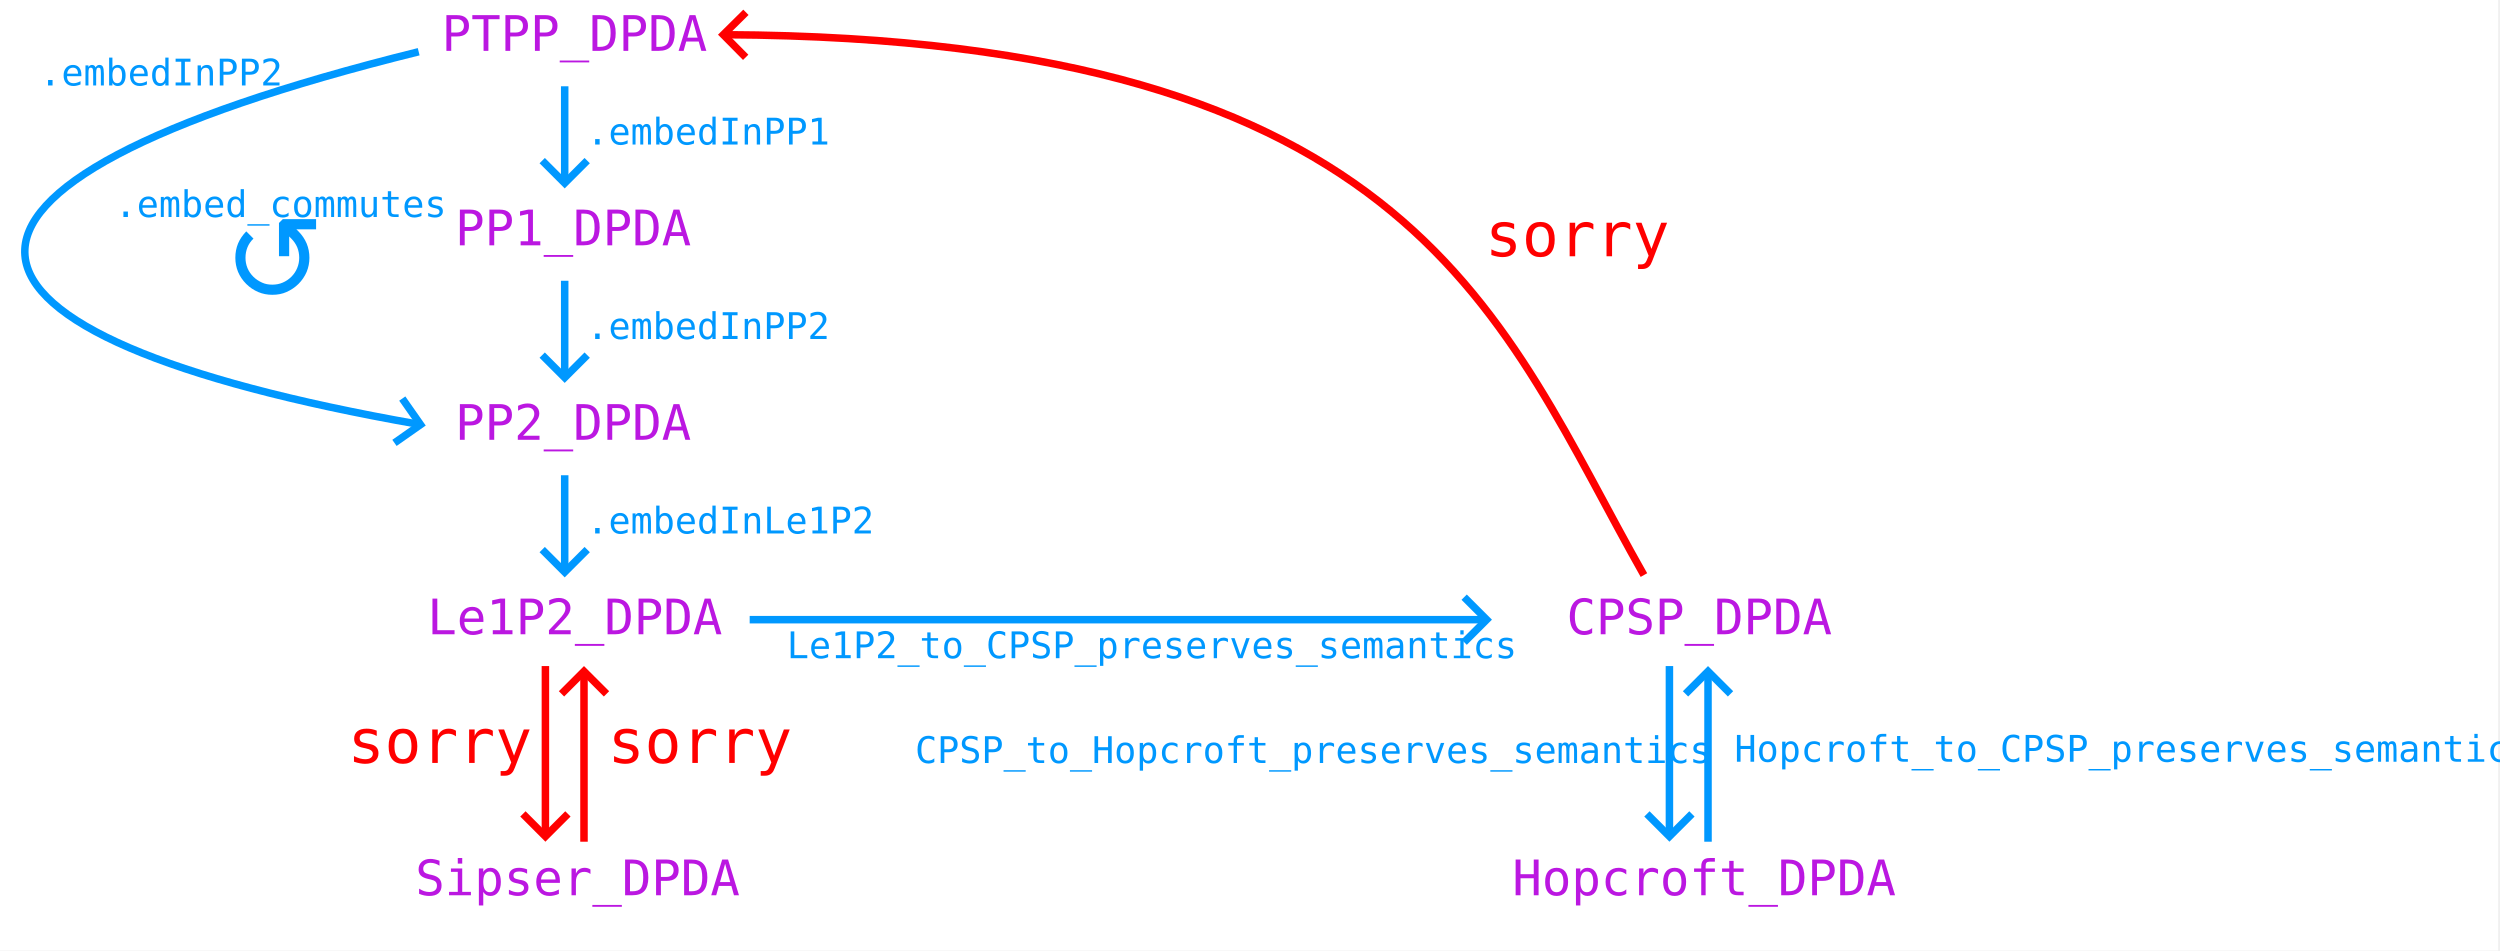
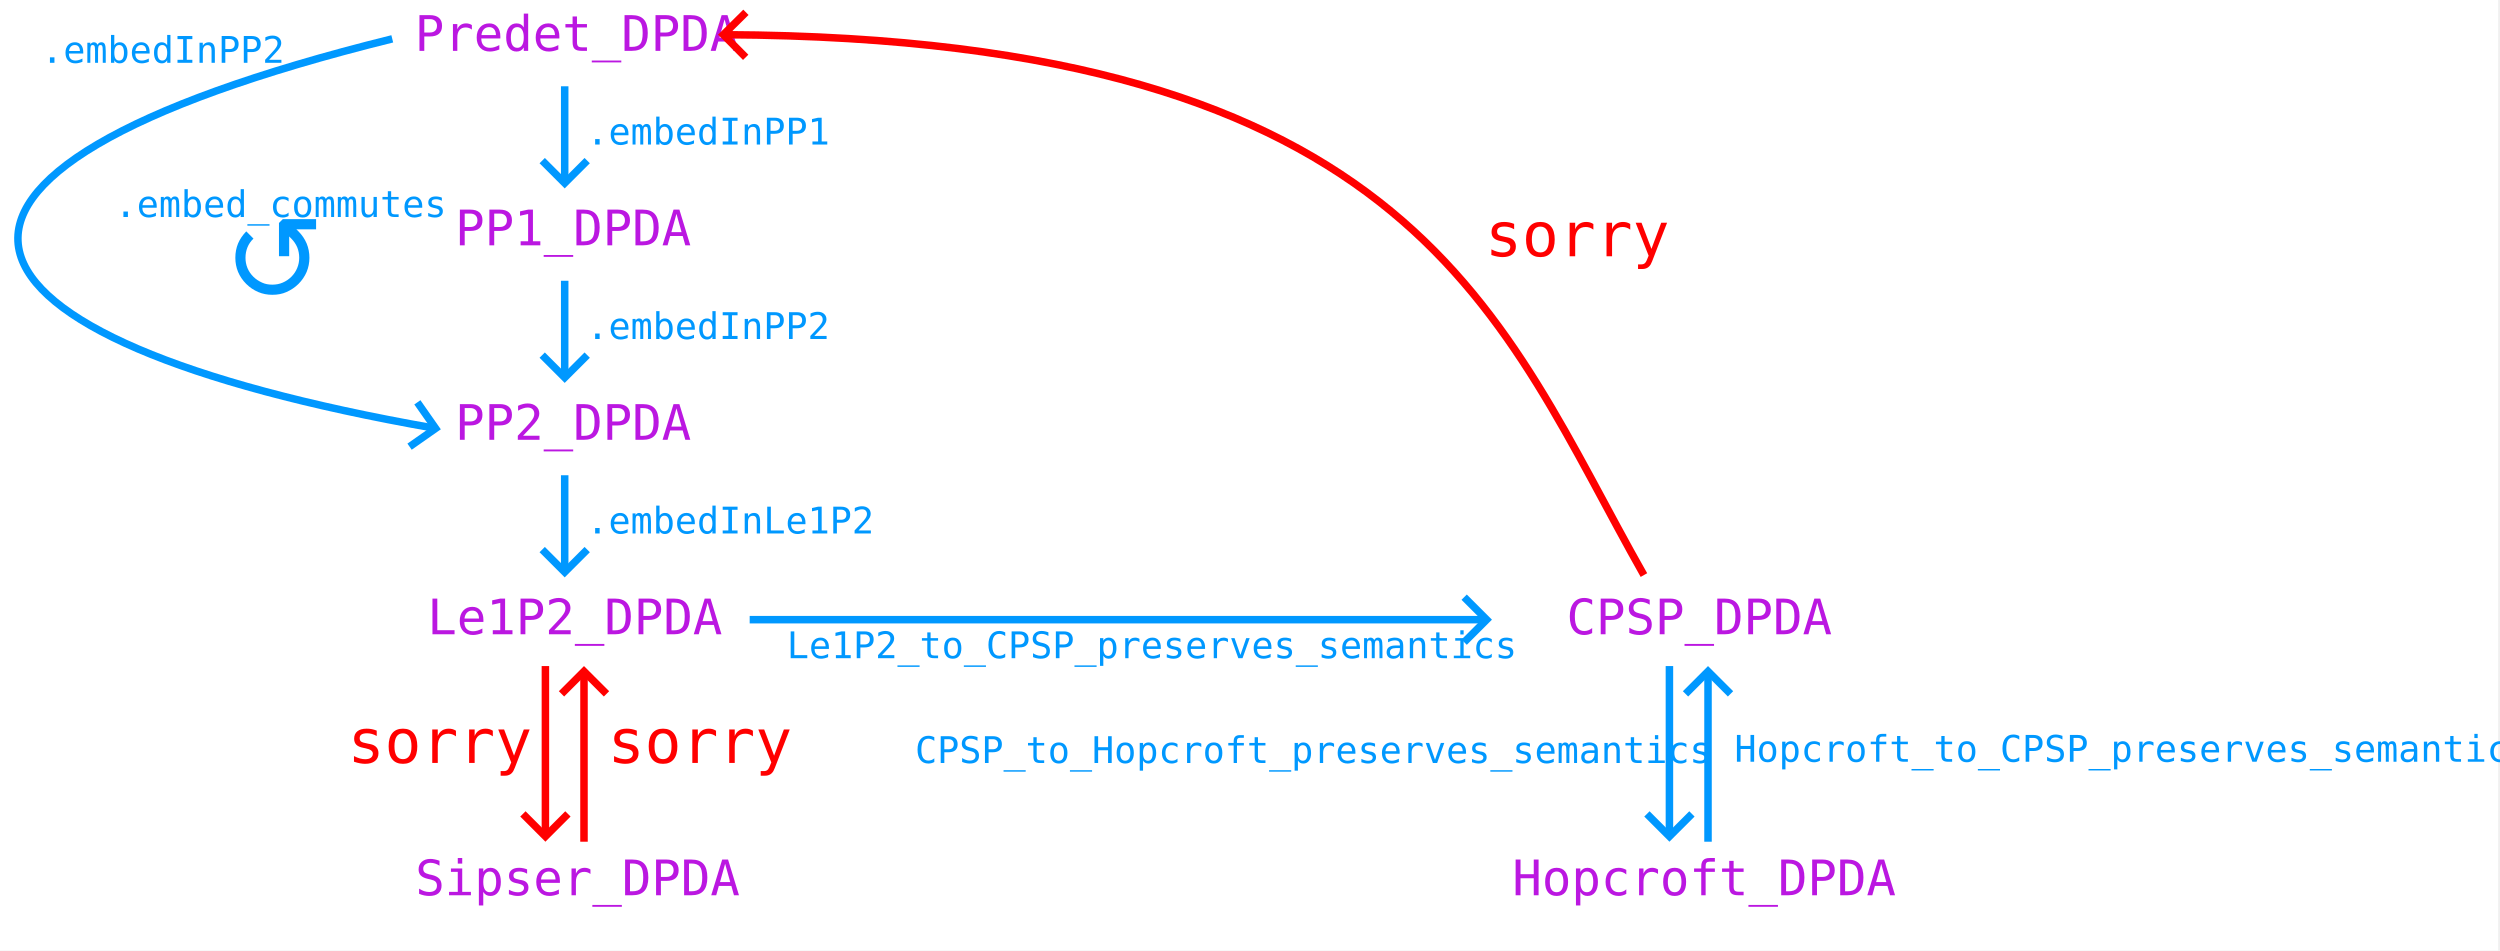
<svg xmlns="http://www.w3.org/2000/svg" width="719.854mm" height="273.688mm" viewBox="-120 0 719.854 273.688" version="1.1" id="svg1">
  <defs id="defs1">
    <marker style="overflow:visible" id="ArrowWide" refX="0" refY="0" orient="auto-start-reverse" markerWidth="1" markerHeight="1" viewBox="0 0 1 1" preserveAspectRatio="xMidYMid">
      <path style="fill:none;stroke:context-stroke;stroke-width:1;stroke-linecap:butt" d="M 3,-3 0,0 3,3" transform="rotate(180,0.125,0)" id="path2" />
    </marker>
  </defs>
  <g id="layer1">
    <rect style="fill:#ffffff;fill-opacity:1;stroke:none;stroke-width:2.16;stroke-dasharray:none;stroke-opacity:1" id="rect15" width="719.854" height="273.688" x="-120.543" y="0" />
-     <text xml:space="preserve" style="font-size:14.111px;text-align:start;writing-mode:lr-tb;direction:ltr;text-anchor:start;fill:#bb17e1;fill-opacity:1;stroke-width:0.265" x="7.178" y="14.64" id="text1">
-       <tspan id="tspan1" style="font-style:normal;font-variant:normal;font-weight:normal;font-stretch:normal;font-size:14.111px;font-family:Consolas;-inkscape-font-specification:Consolas;fill:#bb17e1;fill-opacity:1;stroke-width:0.265" x="7.178" y="14.64">PTPP_DPDA</tspan>
+     <text xml:space="preserve" style="font-size:14.111px;text-align:start;writing-mode:lr-tb;direction:ltr;text-anchor:start;fill:#bb17e1;fill-opacity:1;stroke-width:0.265" x="-0.58" y="14.64" id="text1">
+       <tspan id="tspan1" style="font-style:normal;font-variant:normal;font-weight:normal;font-stretch:normal;font-size:14.111px;font-family:Consolas;-inkscape-font-specification:Consolas;fill:#bb17e1;fill-opacity:1;stroke-width:0.265" x="-0.58" y="14.64">Predet_DPDA</tspan>
    </text>
    <text xml:space="preserve" style="font-size:14.111px;text-align:start;writing-mode:lr-tb;direction:ltr;text-anchor:start;fill:#bb17e1;fill-opacity:1;stroke-width:0.265" x="11.057" y="70.64" id="text2">
      <tspan id="tspan2" style="font-style:normal;font-variant:normal;font-weight:normal;font-stretch:normal;font-size:14.111px;font-family:Consolas;-inkscape-font-specification:Consolas;fill:#bb17e1;fill-opacity:1;stroke-width:0.265" x="11.057" y="70.64">PP1_DPDA</tspan>
    </text>
    <path style="fill:none;stroke:#0098ff;stroke-width:2.16;stroke-dasharray:none;stroke-opacity:1;marker-end:url(#ArrowWide)" d="M 42.6,24.844 V 52.188" id="path1" />
    <path style="fill:none;stroke:#0098ff;stroke-width:2.16;stroke-dasharray:none;stroke-opacity:1;marker-end:url(#ArrowWide)" d="M 42.6,80.844 V 108.188" id="path3" />
    <text xml:space="preserve" style="font-size:14.111px;text-align:start;writing-mode:lr-tb;direction:ltr;text-anchor:start;fill:#bb17e1;fill-opacity:1;stroke-width:0.265" x="11.057" y="126.64" id="text3">
      <tspan id="tspan3" style="font-style:normal;font-variant:normal;font-weight:normal;font-stretch:normal;font-size:14.111px;font-family:Consolas;-inkscape-font-specification:Consolas;fill:#bb17e1;fill-opacity:1;stroke-width:0.265" x="11.057" y="126.64">PP2_DPDA</tspan>
    </text>
    <path style="fill:none;stroke:#0098ff;stroke-width:2.16;stroke-dasharray:none;stroke-opacity:1;marker-end:url(#ArrowWide)" d="M 95.864,178.429 H 307.528" id="path4" />
    <path style="fill:none;stroke:#0098ff;stroke-width:2.16;stroke-dasharray:none;stroke-opacity:1;marker-end:url(#ArrowWide)" d="m 360.696,191.786 v 48.511" id="path5" />
    <path style="fill:none;stroke:#0098ff;stroke-width:2.16;stroke-dasharray:none;stroke-opacity:1;marker-end:url(#ArrowWide)" d="m 371.809,242.365 v -48.511" id="path6" />
    <text xml:space="preserve" style="font-size:14.111px;text-align:start;writing-mode:lr-tb;direction:ltr;text-anchor:start;fill:#bb17e1;fill-opacity:1;stroke-width:0.265" x="315.475" y="257.782" id="text6">
      <tspan id="tspan6" style="font-style:normal;font-variant:normal;font-weight:normal;font-stretch:normal;font-size:14.111px;font-family:Consolas;-inkscape-font-specification:Consolas;fill:#bb17e1;fill-opacity:1;stroke-width:0.265" x="315.475" y="257.782">Hopcroft_DPDA</tspan>
    </text>
    <text xml:space="preserve" style="font-size:10.583px;text-align:start;writing-mode:lr-tb;direction:ltr;text-anchor:start;fill:#0098ff;fill-opacity:1;stroke-width:0.265" x="48.834" y="41.612" id="text7">
      <tspan id="tspan7" style="font-style:normal;font-variant:normal;font-weight:normal;font-stretch:normal;font-size:10.583px;font-family:Consolas;-inkscape-font-specification:Consolas;fill:#0098ff;fill-opacity:1;stroke-width:0.265" x="48.834" y="41.612">.embedInPP1</tspan>
    </text>
    <text xml:space="preserve" style="font-size:10.583px;text-align:start;writing-mode:lr-tb;direction:ltr;text-anchor:start;fill:#0098ff;fill-opacity:1;stroke-width:0.265" x="48.835" y="97.612" id="text8">
      <tspan id="tspan8" style="font-style:normal;font-variant:normal;font-weight:normal;font-stretch:normal;font-size:10.583px;font-family:Consolas;-inkscape-font-specification:Consolas;fill:#0098ff;fill-opacity:1;stroke-width:0.265" x="48.835" y="97.612">.embedInPP2</tspan>
    </text>
-     <path style="fill:none;stroke:#0098ff;stroke-width:2.16;stroke-dasharray:none;stroke-opacity:1;marker-end:url(#ArrowWide)" d="m 0.555,14.895 c -157.165,38.956 -145.148,81.742 0,107.28" id="path8" />
-     <text xml:space="preserve" style="font-size:10.583px;text-align:start;writing-mode:lr-tb;direction:ltr;text-anchor:start;fill:#0098ff;fill-opacity:1;stroke-width:0.265" x="-108.694" y="24.611" id="text9">
-       <tspan id="tspan9" style="font-style:normal;font-variant:normal;font-weight:normal;font-stretch:normal;font-size:10.583px;font-family:Consolas;-inkscape-font-specification:Consolas;fill:#0098ff;fill-opacity:1;stroke-width:0.265" x="-108.694" y="24.611">.embedInPP2</tspan>
+     <path style="fill:none;stroke:#0098ff;stroke-width:2.16;stroke-dasharray:none;stroke-opacity:1;marker-end:url(#ArrowWide)" d="M -7.052,11.185 C -164.217,50.14 -140.245,97.723 4.902,123.262" id="path8" />
+     <text xml:space="preserve" style="font-size:10.583px;text-align:start;writing-mode:lr-tb;direction:ltr;text-anchor:start;fill:#0098ff;fill-opacity:1;stroke-width:0.265" x="-108.151" y="18.09" id="text9">
+       <tspan id="tspan9" style="font-style:normal;font-variant:normal;font-weight:normal;font-stretch:normal;font-size:10.583px;font-family:Consolas;-inkscape-font-specification:Consolas;fill:#0098ff;fill-opacity:1;stroke-width:0.265" x="-108.151" y="18.09">.embedInPP2</tspan>
    </text>
    <g id="g466" transform="translate(0,-5.926251)">
      <text xml:space="preserve" style="font-size:35.278px;text-align:start;writing-mode:lr-tb;direction:ltr;text-anchor:start;fill:#0098ff;fill-opacity:1;stroke-width:0.265" x="-55.875" y="93.001" id="text10">
        <tspan id="tspan10" style="font-style:normal;font-variant:normal;font-weight:normal;font-stretch:normal;font-size:35.278px;font-family:'メイリオ';-inkscape-font-specification:'メイリオ';fill:#0098ff;fill-opacity:1;stroke-width:0.265" x="-55.875" y="93.001">↺</tspan>
      </text>
      <text xml:space="preserve" style="font-size:10.583px;text-align:start;writing-mode:lr-tb;direction:ltr;text-anchor:start;fill:#0098ff;fill-opacity:1;stroke-width:0.265" x="-86.996" y="68.411" id="text11">
        <tspan id="tspan11" style="font-style:normal;font-variant:normal;font-weight:normal;font-stretch:normal;font-size:10.583px;font-family:Consolas;-inkscape-font-specification:Consolas;fill:#0098ff;fill-opacity:1;stroke-width:0.265" x="-86.996" y="68.411">.embed_commutes</tspan>
      </text>
    </g>
    <path style="fill:none;stroke:#0098ff;stroke-width:2.16;stroke-dasharray:none;stroke-opacity:1;marker-end:url(#ArrowWide)" d="m 42.6,136.844 v 27.345" id="path11" />
    <text xml:space="preserve" style="font-size:14.111px;text-align:start;writing-mode:lr-tb;direction:ltr;text-anchor:start;fill:#bb17e1;fill-opacity:1;stroke-width:0.265" x="331.057" y="182.64" id="text4">
      <tspan id="tspan4" style="font-style:normal;font-variant:normal;font-weight:normal;font-stretch:normal;font-size:14.111px;font-family:Consolas;-inkscape-font-specification:Consolas;fill:#bb17e1;fill-opacity:1;stroke-width:0.265" x="331.057" y="182.64">CPSP_DPDA</tspan>
    </text>
    <text xml:space="preserve" style="font-size:14.111px;text-align:start;writing-mode:lr-tb;direction:ltr;text-anchor:start;fill:#bb17e1;fill-opacity:1;stroke-width:0.265" x="3.04" y="182.641" id="text12">
      <tspan id="tspan12" style="font-style:normal;font-variant:normal;font-weight:normal;font-stretch:normal;font-size:14.111px;font-family:Consolas;-inkscape-font-specification:Consolas;fill:#bb17e1;fill-opacity:1;stroke-width:0.265" x="3.04" y="182.641">Le1P2_DPDA</tspan>
    </text>
    <text xml:space="preserve" style="font-size:10.583px;text-align:start;writing-mode:lr-tb;direction:ltr;text-anchor:start;fill:#0098ff;fill-opacity:1;stroke-width:0.265" x="48.835" y="153.612" id="text13">
      <tspan id="tspan13" style="font-style:normal;font-variant:normal;font-weight:normal;font-stretch:normal;font-size:10.583px;font-family:Consolas;-inkscape-font-specification:Consolas;fill:#0098ff;fill-opacity:1;stroke-width:0.265" x="48.835" y="153.612">.embedInLe1P2</tspan>
    </text>
    <text xml:space="preserve" style="font-size:10.583px;text-align:start;writing-mode:lr-tb;direction:ltr;text-anchor:start;fill:#0098ff;fill-opacity:1;stroke-width:0.265" x="106.56" y="189.519" id="text14">
      <tspan id="tspan14" style="font-style:normal;font-variant:normal;font-weight:normal;font-stretch:normal;font-size:10.583px;font-family:Consolas;-inkscape-font-specification:Consolas;fill:#0098ff;fill-opacity:1;stroke-width:0.265" x="106.56" y="189.519">Le1P2_to_CPSP_preserves_semantics</tspan>
    </text>
    <text xml:space="preserve" style="font-size:10.583px;text-align:start;writing-mode:lr-tb;direction:ltr;text-anchor:start;fill:#0098ff;fill-opacity:1;stroke-width:0.265" x="143.481" y="219.698" id="text15">
      <tspan id="tspan15" style="font-style:normal;font-variant:normal;font-weight:normal;font-stretch:normal;font-size:10.583px;font-family:Consolas;-inkscape-font-specification:Consolas;fill:#0098ff;fill-opacity:1;stroke-width:0.265" x="143.481" y="219.698">CPSP_to_Hopcroft_preserves_semantics</tspan>
    </text>
    <text xml:space="preserve" style="font-size:10.583px;text-align:start;writing-mode:lr-tb;direction:ltr;text-anchor:start;fill:#0098ff;fill-opacity:1;stroke-width:0.265" x="379.428" y="219.337" id="text16">
      <tspan id="tspan16" style="font-style:normal;font-variant:normal;font-weight:normal;font-stretch:normal;font-size:10.583px;font-family:Consolas;-inkscape-font-specification:Consolas;fill:#0098ff;fill-opacity:1;stroke-width:0.265" x="379.428" y="219.337">Hopcroft_to_CPSP_preserves_semantics</tspan>
    </text>
    <path style="fill:none;stroke:#ff0000;stroke-width:2.16;stroke-dasharray:none;stroke-opacity:1;marker-end:url(#ArrowWide)" d="M 353.354,165.585 C 311.869,92.47 288.648,11.044 88.807,9.993" id="path16" />
    <text xml:space="preserve" style="font-size:17.639px;text-align:start;writing-mode:lr-tb;direction:ltr;text-anchor:start;fill:#ff0000;fill-opacity:1;stroke-width:0.265" x="307.605" y="73.782" id="text17">
      <tspan id="tspan17" style="font-style:normal;font-variant:normal;font-weight:normal;font-stretch:normal;font-size:17.639px;font-family:Consolas;-inkscape-font-specification:Consolas;fill:#ff0000;fill-opacity:1;stroke-width:0.265" x="307.605" y="73.782">sorry</tspan>
    </text>
    <text xml:space="preserve" style="font-size:14.111px;text-align:start;writing-mode:lr-tb;direction:ltr;text-anchor:start;fill:#bb17e1;fill-opacity:1;stroke-width:0.265" x="-0.418" y="257.782" id="text288">
      <tspan id="tspan286" style="font-style:normal;font-variant:normal;font-weight:normal;font-stretch:normal;font-size:14.111px;font-family:Consolas;-inkscape-font-specification:Consolas;fill:#bb17e1;fill-opacity:1;stroke-width:0.265" x="-0.418" y="257.782">Sipser_DPDA</tspan>
    </text>
    <g id="g344" transform="translate(-238.9852)" style="stroke:#ff0000">
      <path style="fill:none;stroke:#ff0000;stroke-width:2.16;stroke-dasharray:none;stroke-opacity:1;marker-end:url(#ArrowWide)" d="m 276.029,191.786 v 48.511" id="path338" />
      <path style="fill:none;stroke:#ff0000;stroke-width:2.16;stroke-dasharray:none;stroke-opacity:1;marker-end:url(#ArrowWide)" d="m 287.142,242.365 v -48.511" id="path340" />
    </g>
    <text xml:space="preserve" style="font-size:17.639px;text-align:start;writing-mode:lr-tb;direction:ltr;text-anchor:start;fill:#ff0000;fill-opacity:1;stroke-width:0.265" x="-19.902" y="219.686" id="text400">
      <tspan id="tspan398" style="font-style:normal;font-variant:normal;font-weight:normal;font-stretch:normal;font-size:17.639px;font-family:Consolas;-inkscape-font-specification:Consolas;fill:#ff0000;fill-opacity:1;stroke-width:0.265" x="-19.902" y="219.686">sorry</tspan>
    </text>
    <text xml:space="preserve" style="font-size:17.639px;text-align:start;writing-mode:lr-tb;direction:ltr;text-anchor:start;fill:#ff0000;fill-opacity:1;stroke-width:0.265" x="54.984" y="219.686" id="text404">
      <tspan id="tspan402" style="font-style:normal;font-variant:normal;font-weight:normal;font-stretch:normal;font-size:17.639px;font-family:Consolas;-inkscape-font-specification:Consolas;fill:#ff0000;fill-opacity:1;stroke-width:0.265" x="54.984" y="219.686">sorry</tspan>
    </text>
  </g>
</svg>
